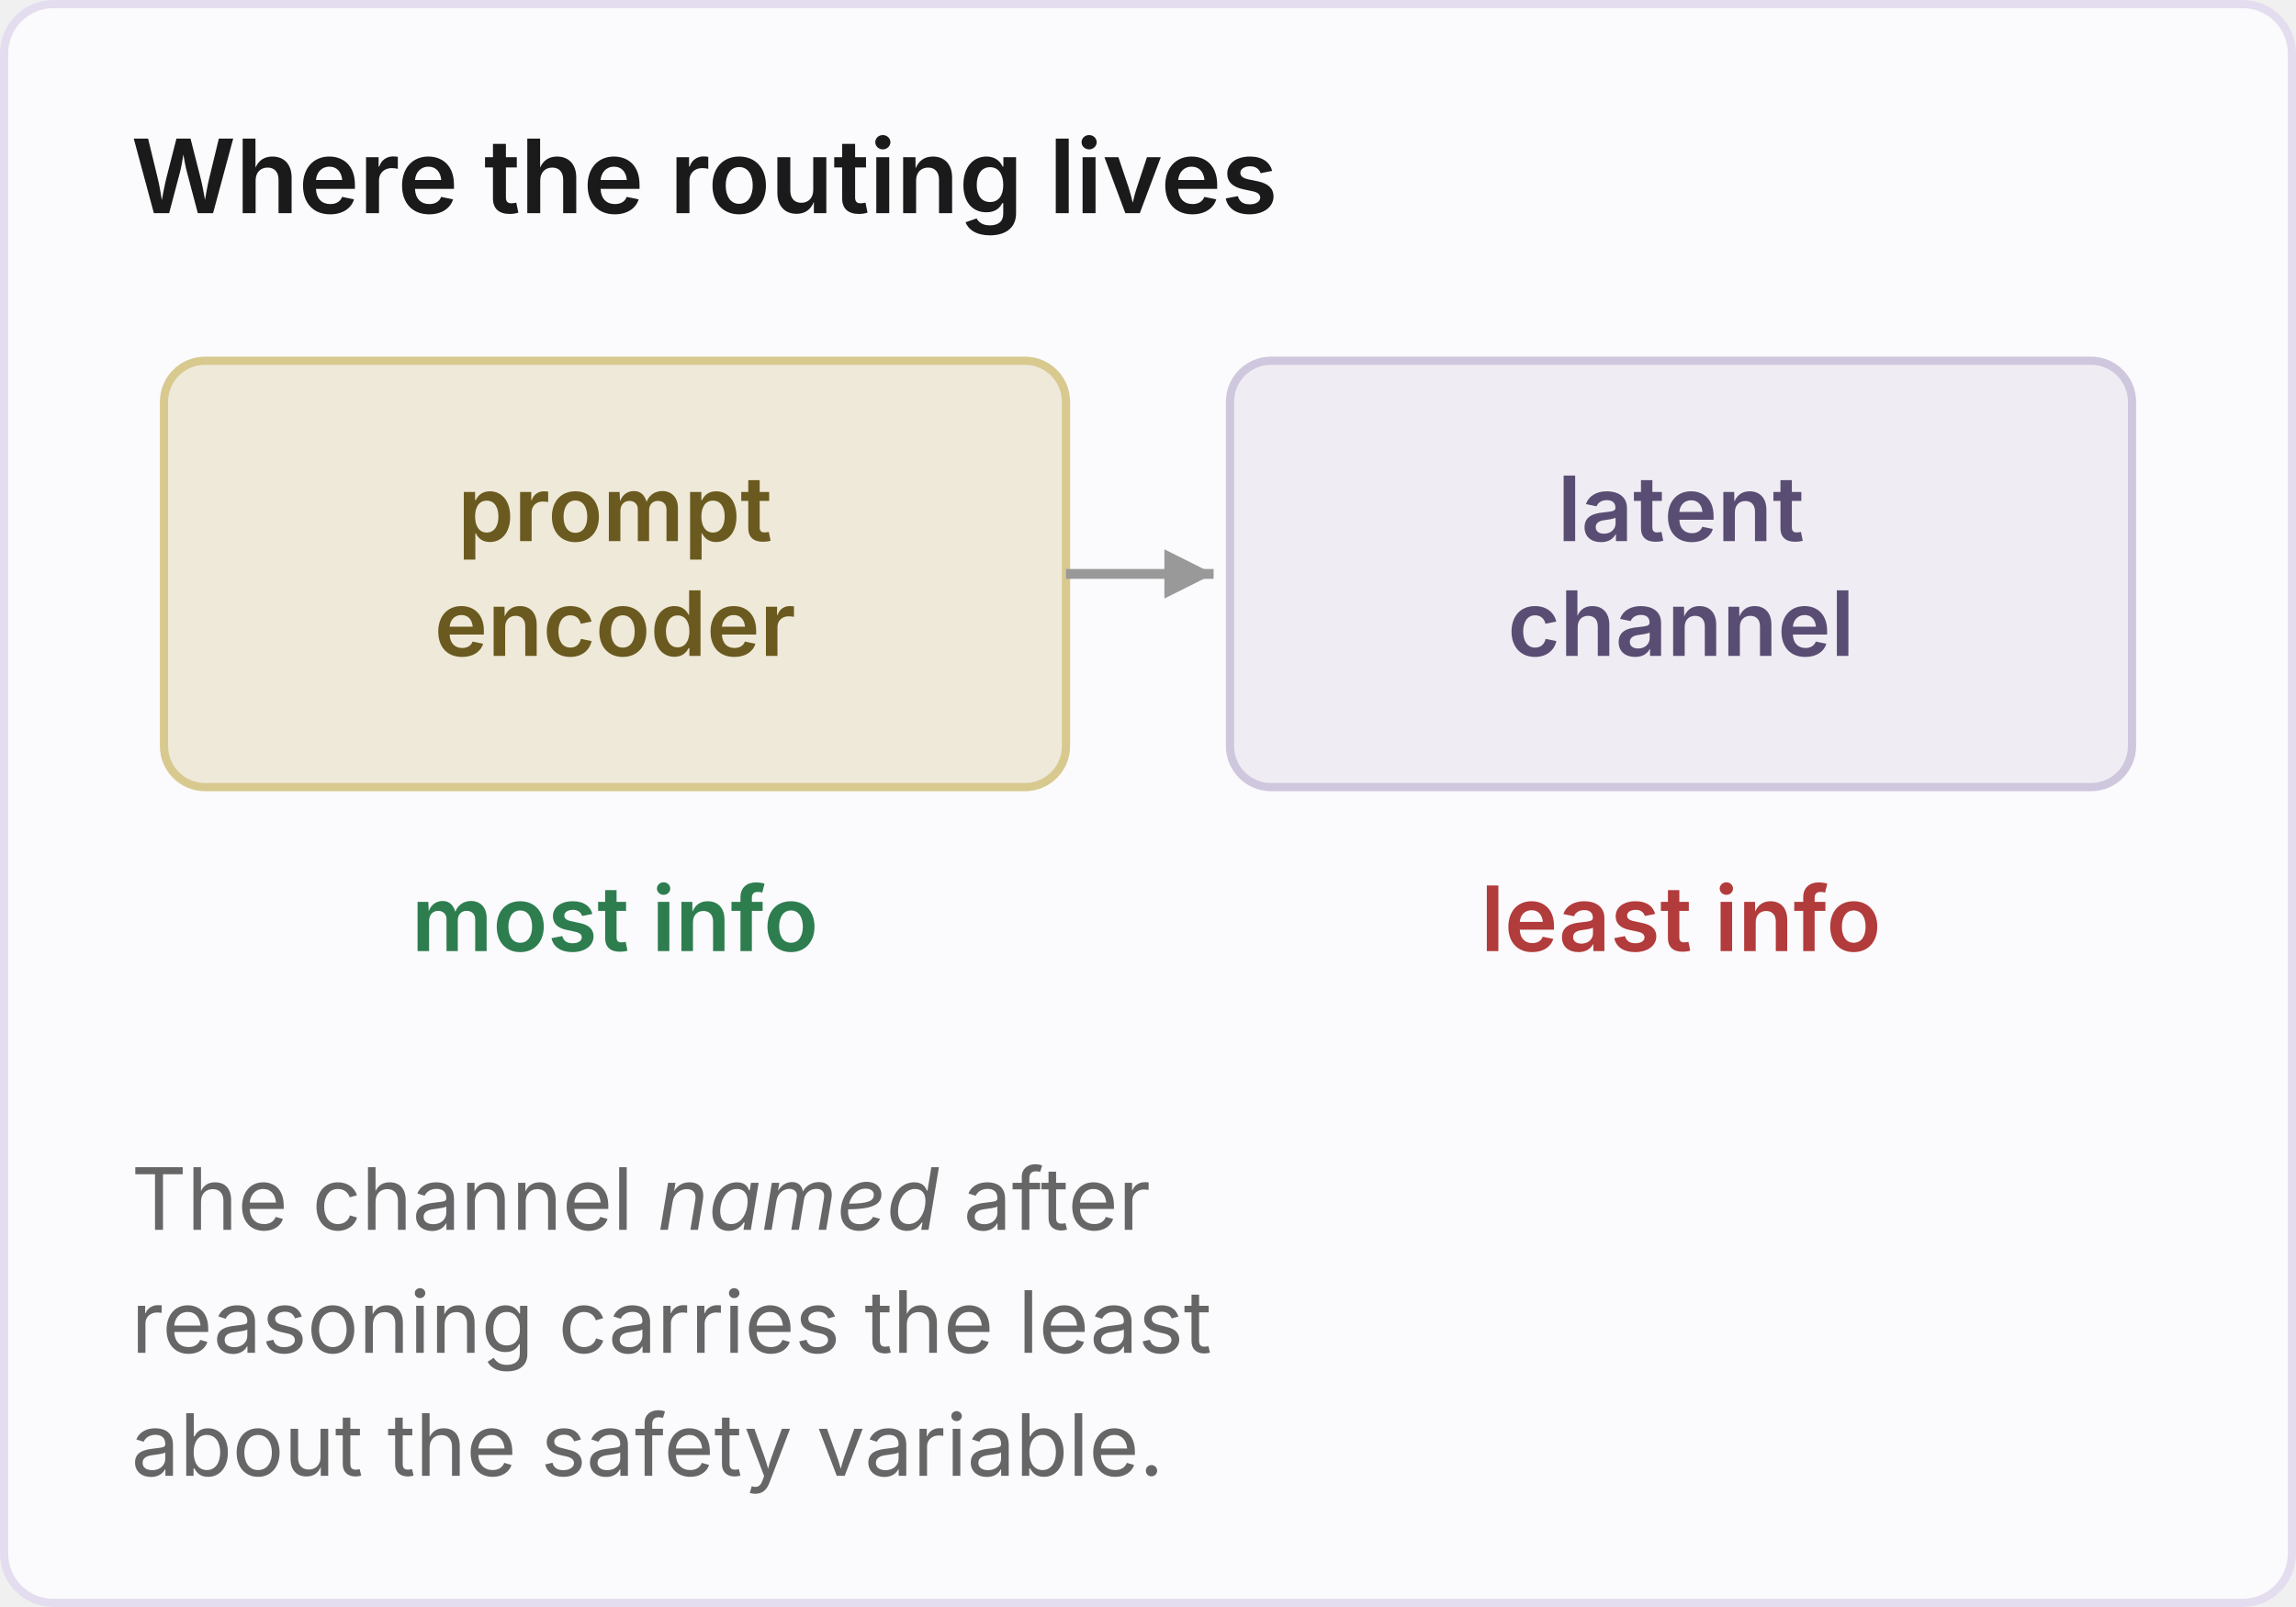
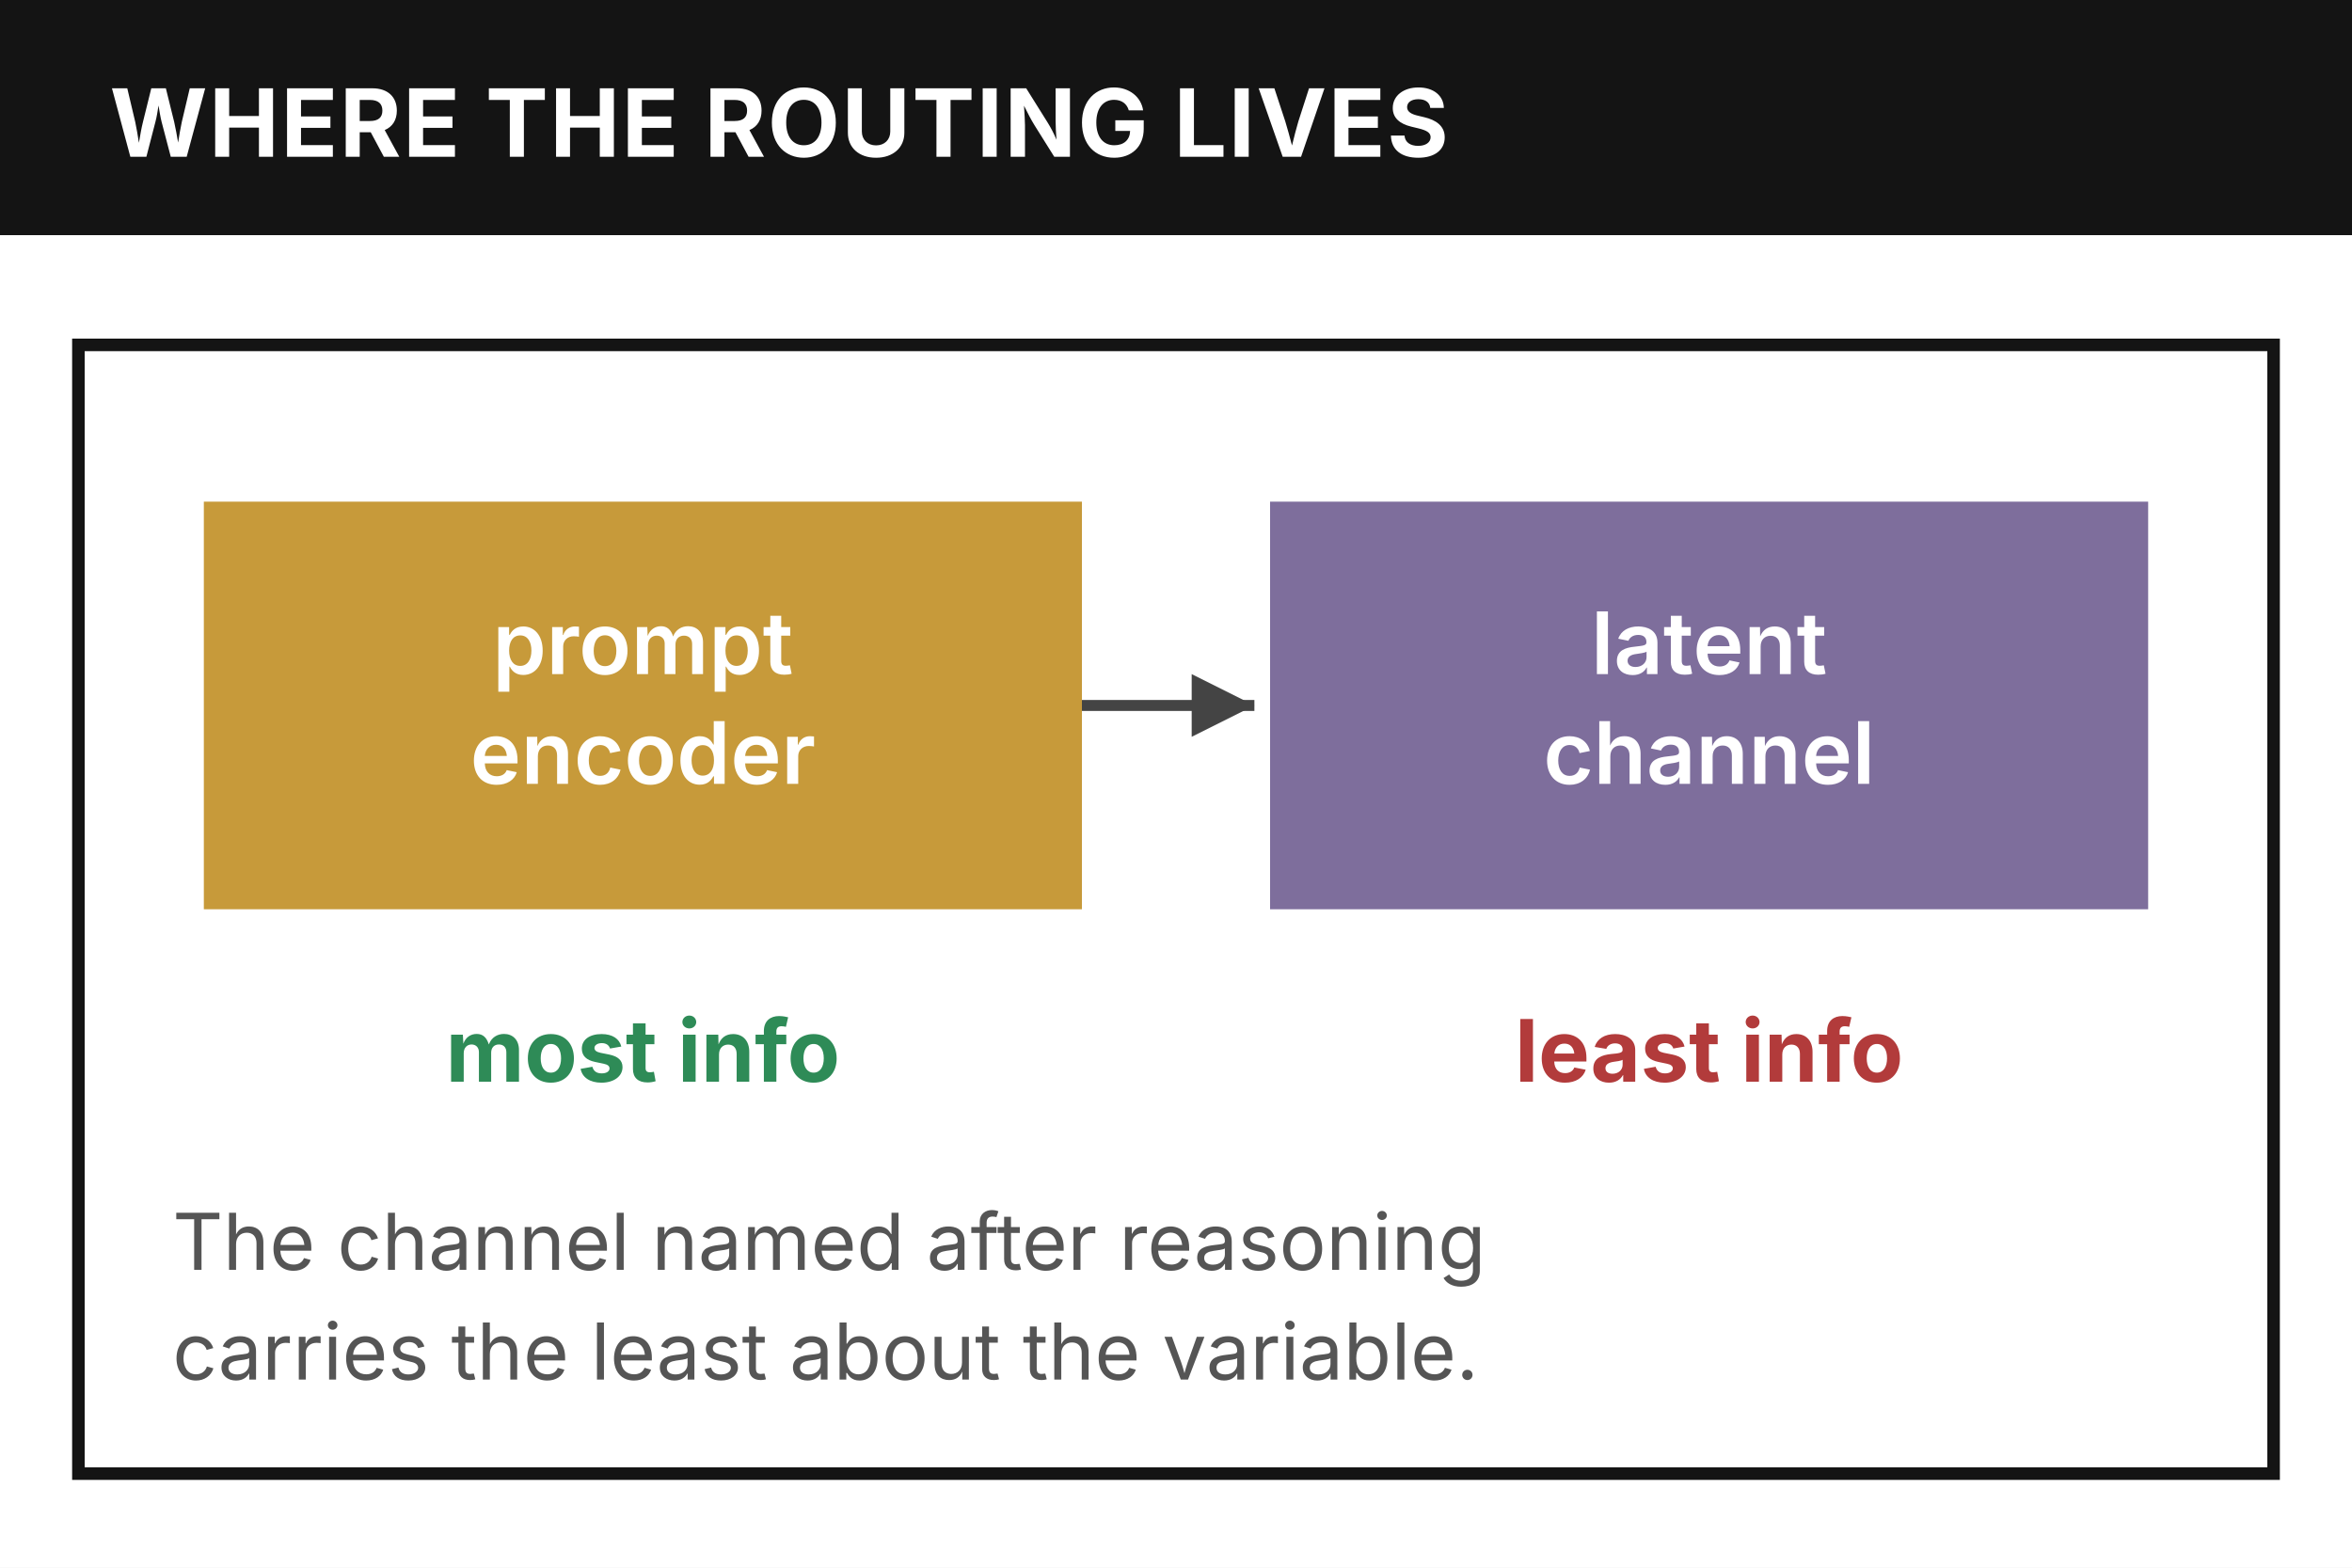
- <svg xmlns="http://www.w3.org/2000/svg" viewBox="0 0 280 196" font-family="Inter, Helvetica Neue, Arial, sans-serif">
-   <rect x="0.5" y="0.5" width="279" height="195" rx="6" fill="#fbfafc" stroke="#e4ddef" />
-   <text x="16" y="26" font-size="12.5" font-weight="600" fill="#1a1a1a">Where the routing lives</text>
-   <rect x="20" y="44" width="110" height="52" rx="5" fill="#efe9d9" stroke="#d8c98f" />
-   <text x="75" y="66" font-size="11" fill="#6b5a1f" text-anchor="middle" font-weight="600">prompt</text>
-   <text x="75" y="80" font-size="11" fill="#6b5a1f" text-anchor="middle" font-weight="600">encoder</text>
-   <rect x="150" y="44" width="110" height="52" rx="5" fill="#efedf3" stroke="#cfc7dd" />
-   <text x="205" y="66" font-size="11" fill="#5a4d73" text-anchor="middle" font-weight="600">latent</text>
-   <text x="205" y="80" font-size="11" fill="#5a4d73" text-anchor="middle" font-weight="600">channel</text>
-   <line x1="130" y1="70" x2="148" y2="70" stroke="#999" stroke-width="1.2" />
-   <polygon points="148,70 142,67 142,73" fill="#999" />
-   <text x="75" y="116" font-size="11" fill="#2e7d4f" text-anchor="middle" font-weight="600">most info</text>
-   <text x="205" y="116" font-size="11" fill="#b23b3b" text-anchor="middle" font-weight="600">least info</text>
-   <text x="16" y="150" font-size="10.5" fill="#666">The channel <tspan font-style="italic">named</tspan> after</text>
-   <text x="16" y="165" font-size="10.5" fill="#666">reasoning carries the least</text>
-   <text x="16" y="180" font-size="10.5" fill="#666">about the safety variable.</text>
+ <svg xmlns="http://www.w3.org/2000/svg" viewBox="0 0 300 200" font-family="Inter, Helvetica Neue, Arial, sans-serif">
+   <rect width="300" height="200" fill="#ffffff" />
+   <rect x="0" y="0" width="300" height="30" fill="#141414" />
+   <text x="14" y="20" font-size="12" font-weight="700" fill="#ffffff" letter-spacing="0.2">WHERE THE ROUTING LIVES</text>
+   <rect x="10" y="44" width="280" height="144" fill="none" stroke="#141414" stroke-width="1.6" />
+   <rect x="26" y="64" width="112" height="52" fill="#c79a3a" />
+   <text x="82" y="86" font-size="11" font-weight="600" fill="#ffffff" text-anchor="middle">prompt</text>
+   <text x="82" y="100" font-size="11" font-weight="600" fill="#ffffff" text-anchor="middle">encoder</text>
+   <rect x="162" y="64" width="112" height="52" fill="#7e6e9c" />
+   <text x="218" y="86" font-size="11" font-weight="600" fill="#ffffff" text-anchor="middle">latent</text>
+   <text x="218" y="100" font-size="11" font-weight="600" fill="#ffffff" text-anchor="middle">channel</text>
+   <line x1="138" y1="90" x2="160" y2="90" stroke="#444" stroke-width="1.4" />
+   <polygon points="160,90 152,86 152,94" fill="#444" />
+   <text x="82" y="138" font-size="11" font-weight="700" fill="#2e8b57" text-anchor="middle">most info</text>
+   <text x="218" y="138" font-size="11" font-weight="700" fill="#b23b3b" text-anchor="middle">least info</text>
+   <text x="22" y="162" font-size="10" fill="#555">The channel named after reasoning</text>
+   <text x="22" y="176" font-size="10" fill="#555">carries the least about the variable.</text>
</svg>
